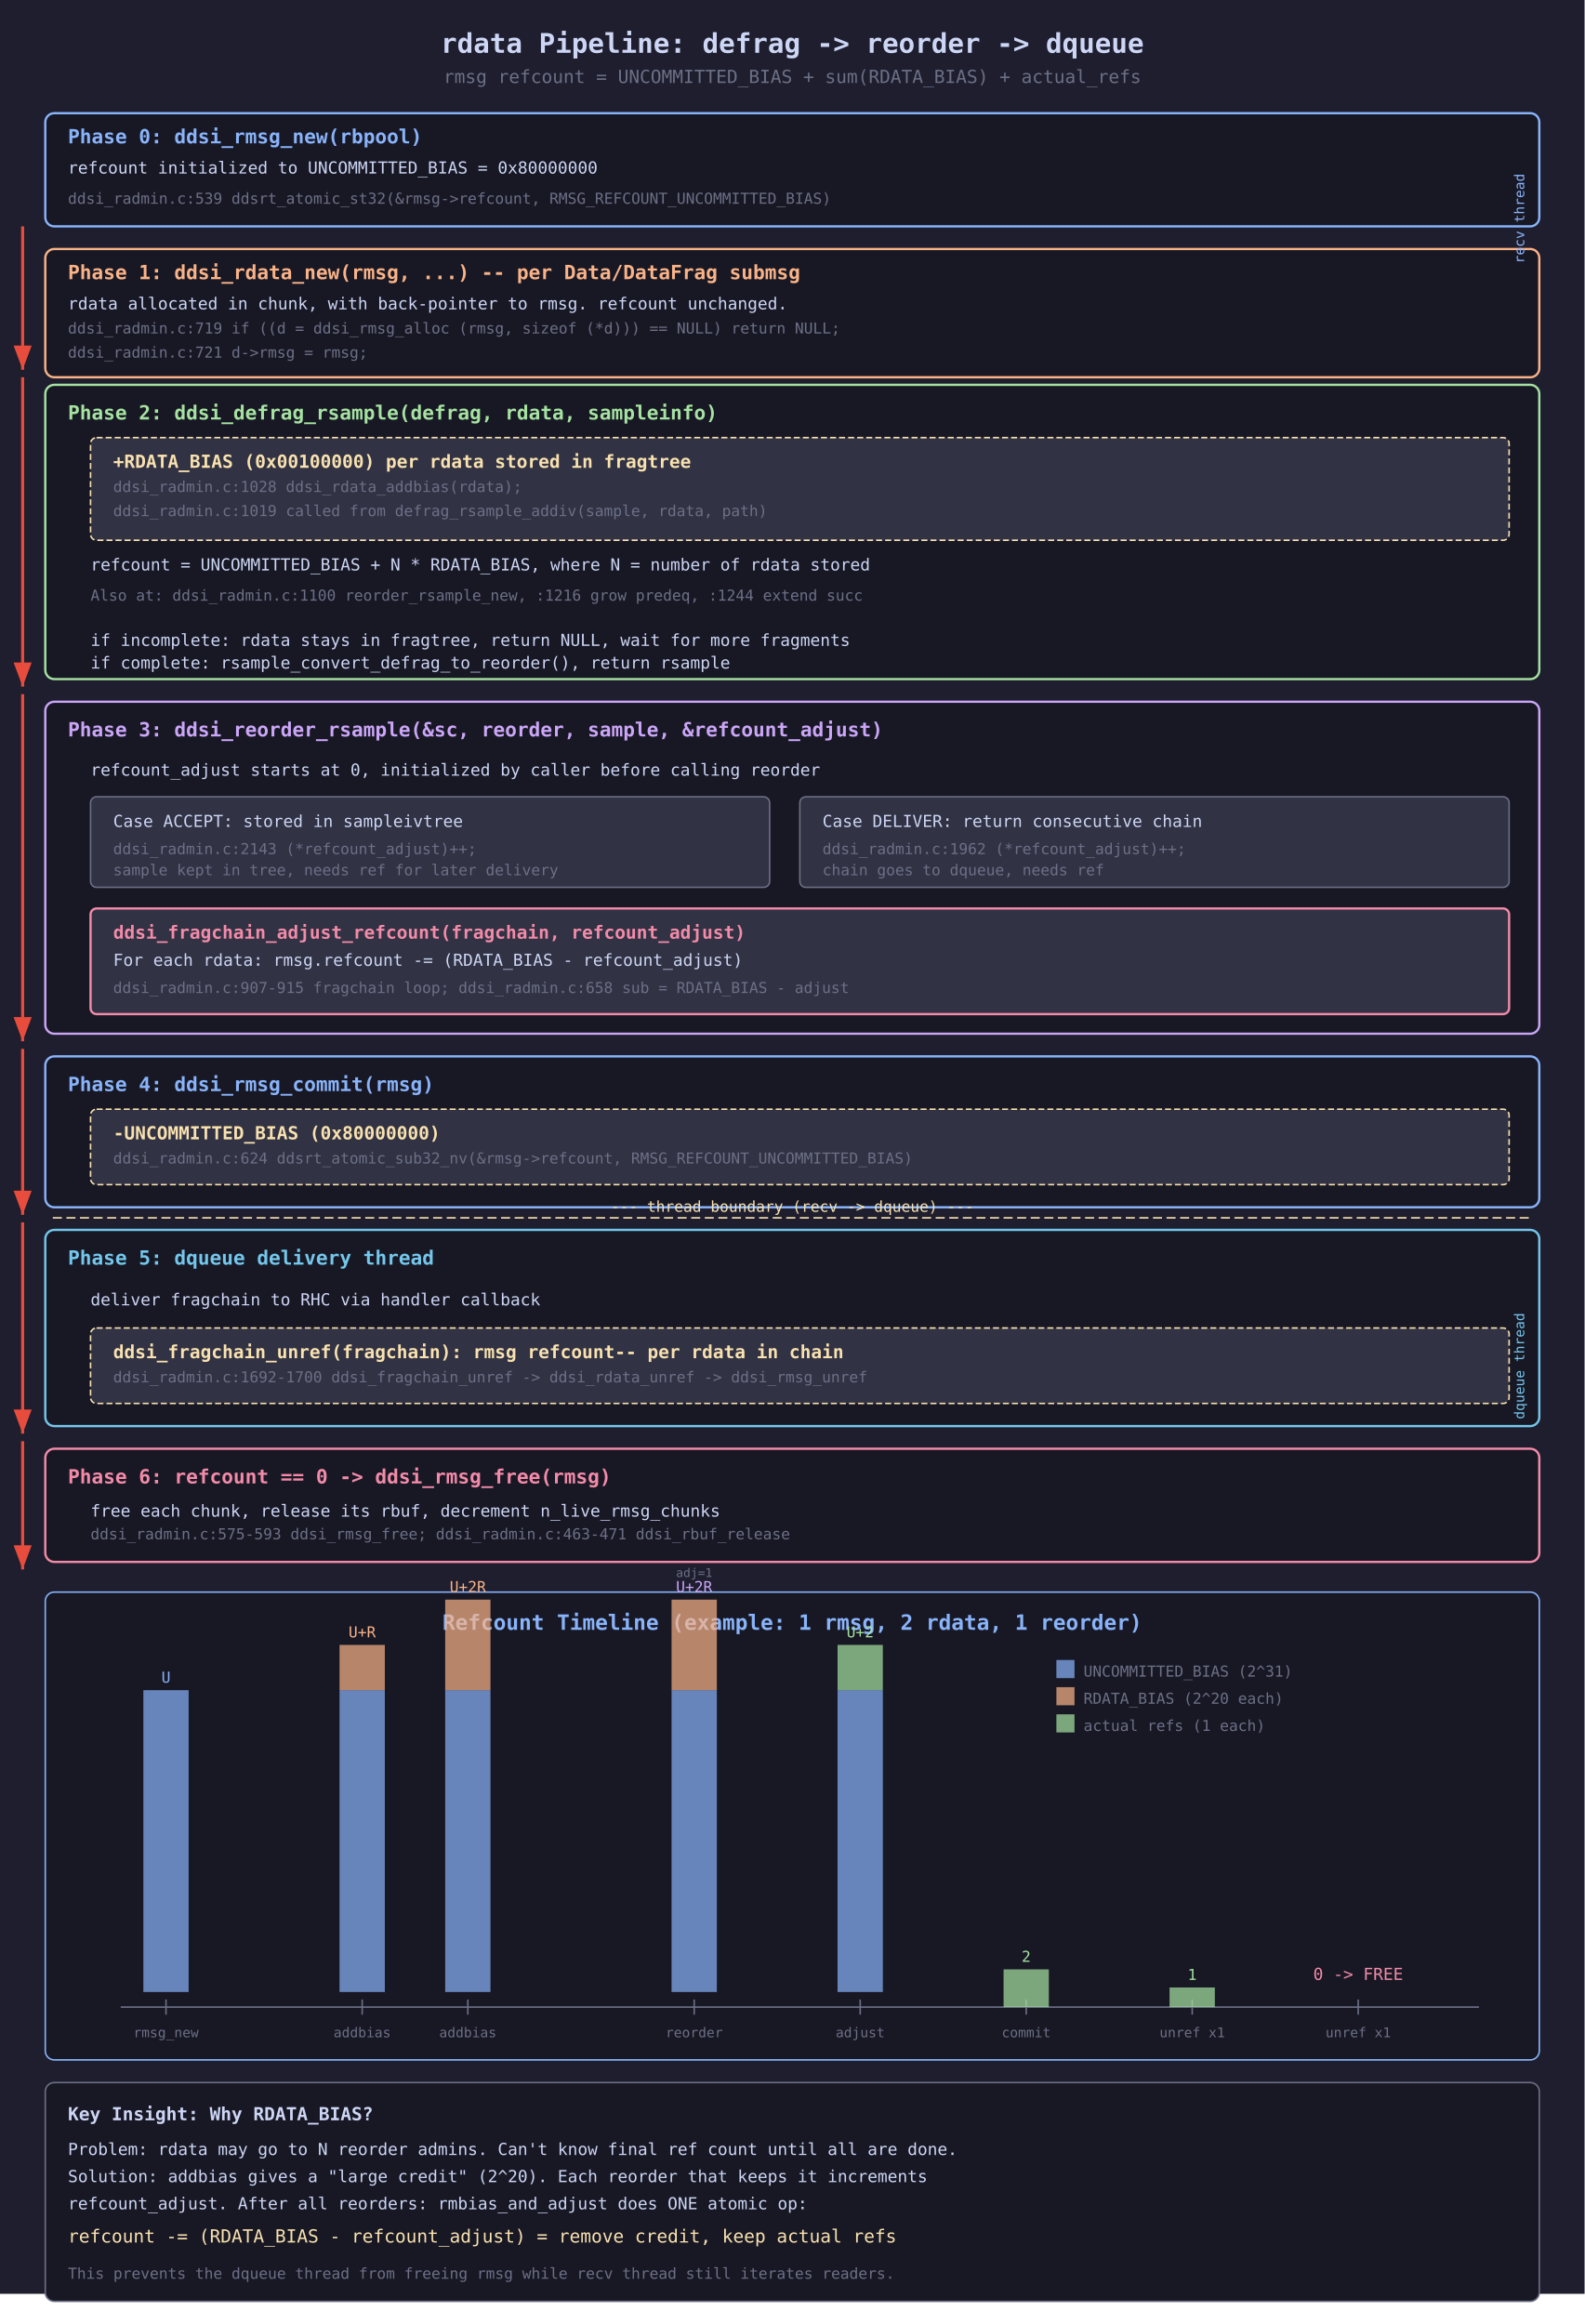
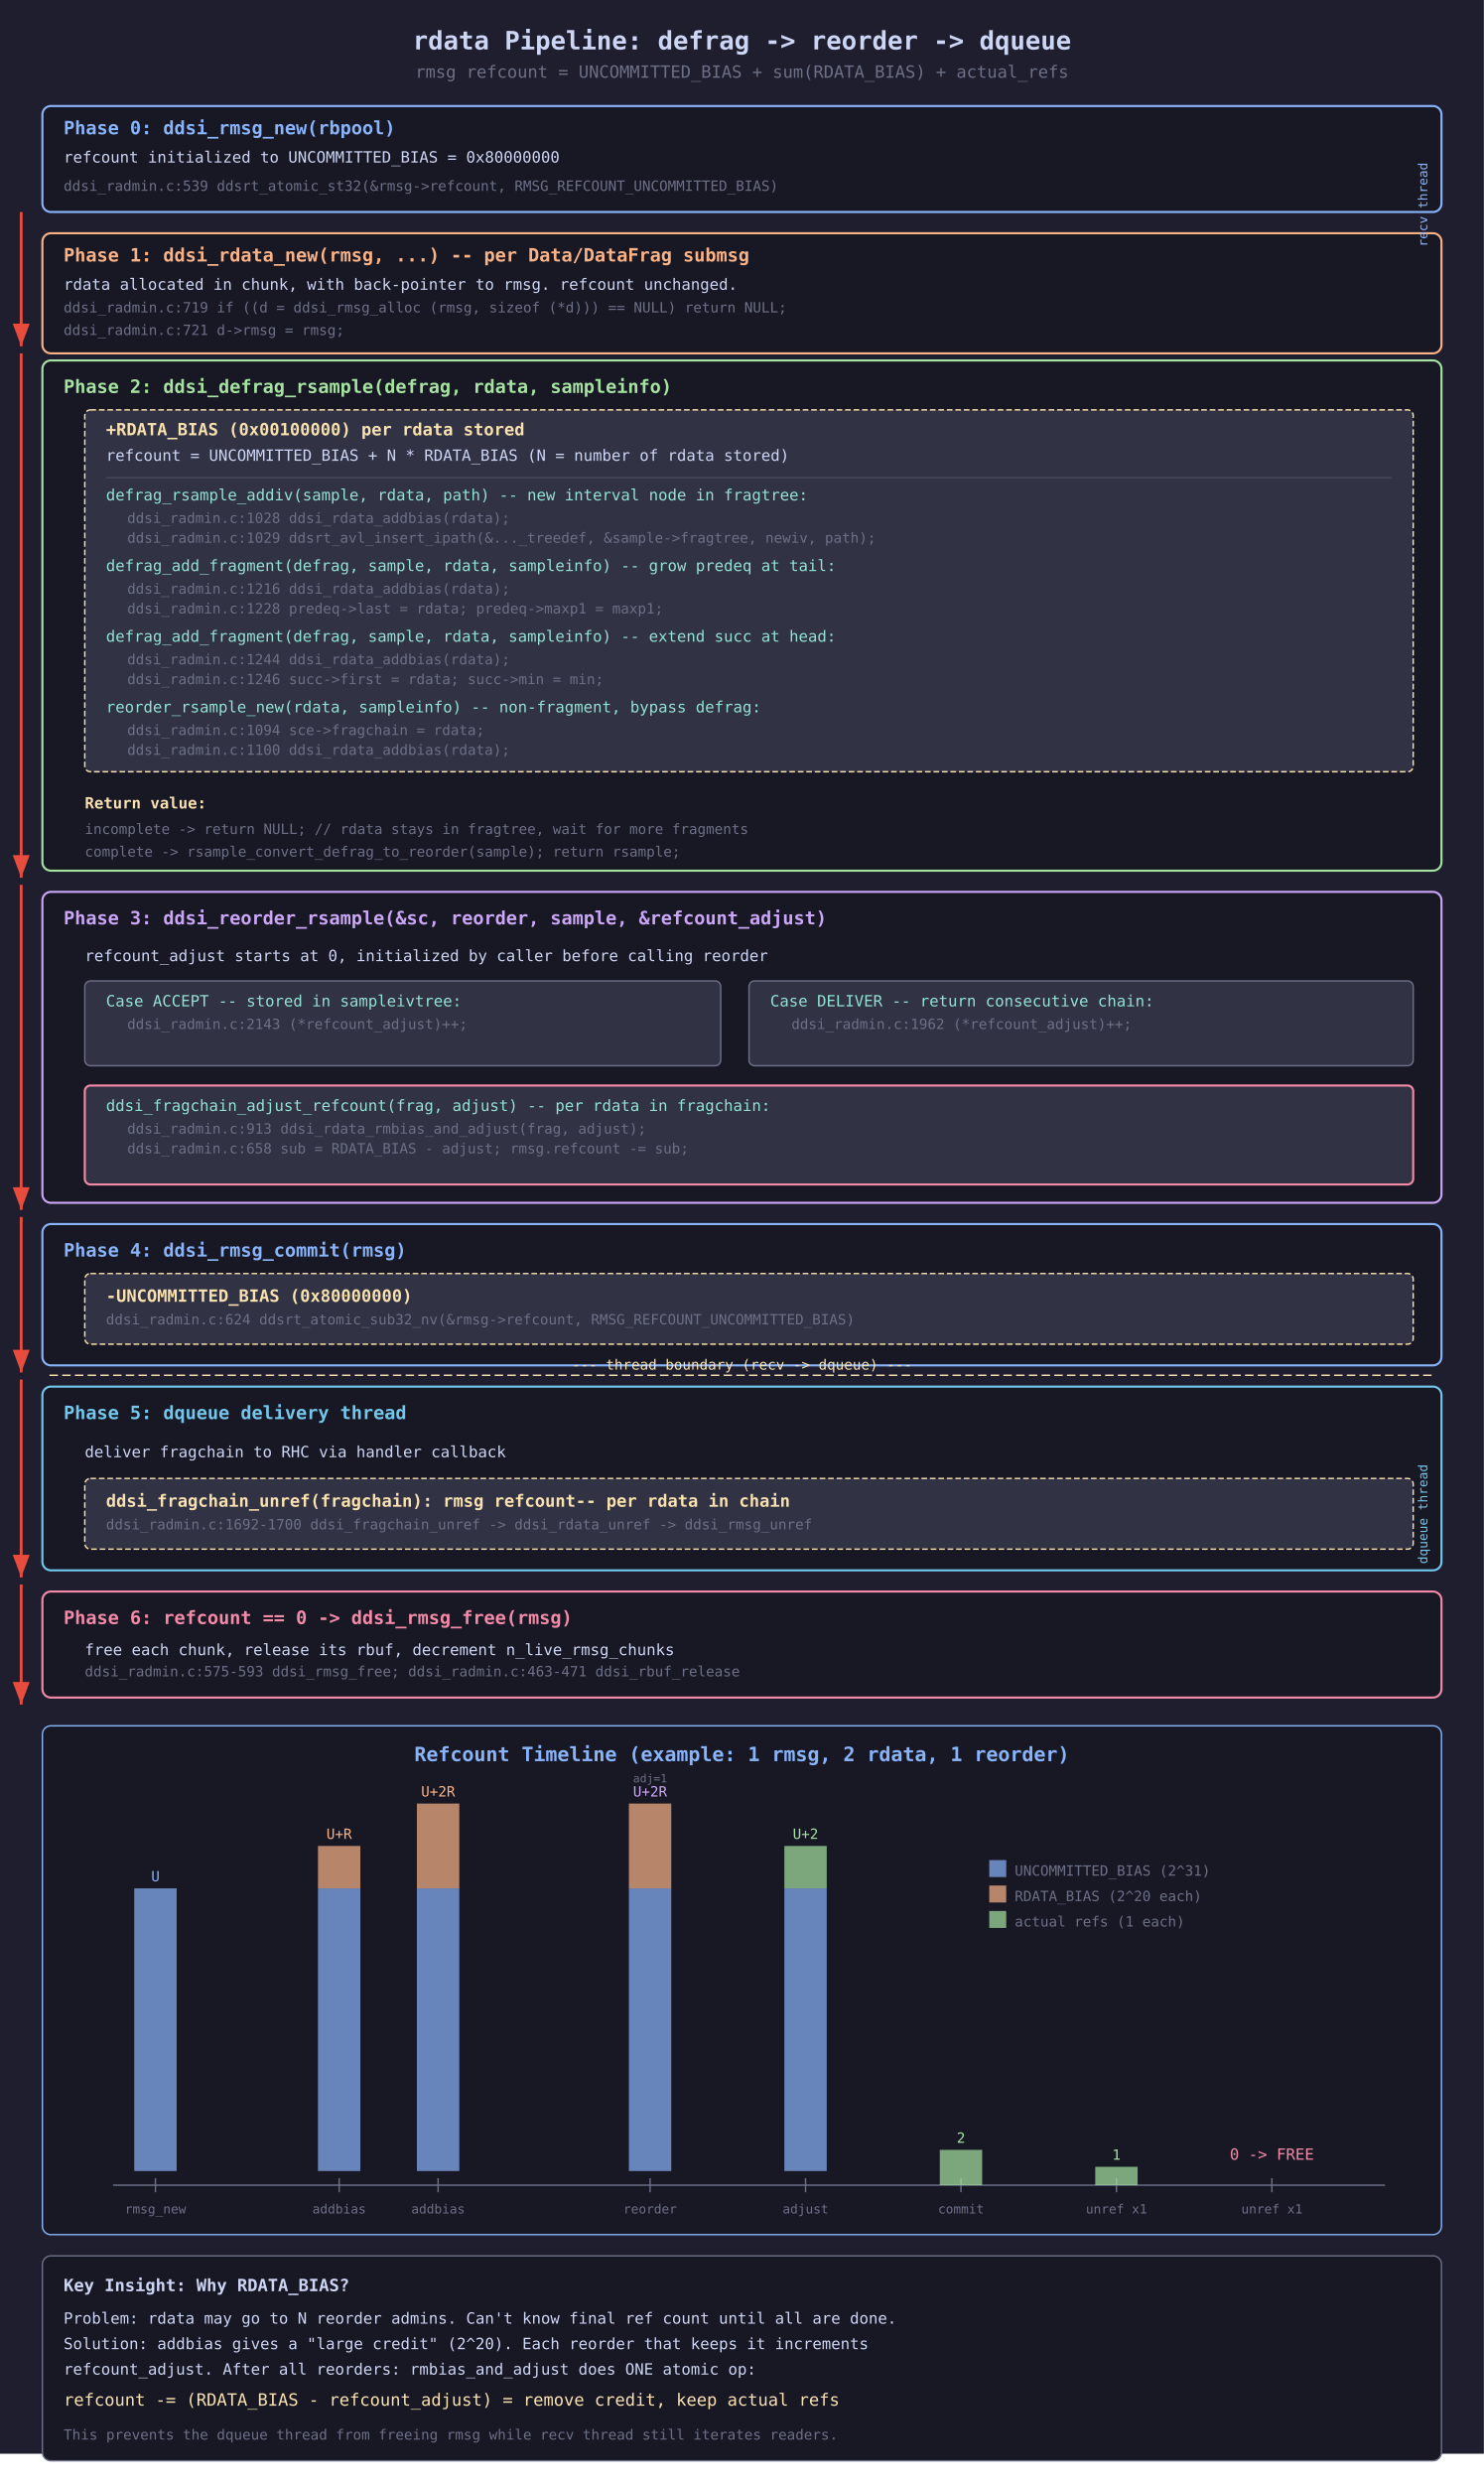
- <svg xmlns="http://www.w3.org/2000/svg" viewBox="0 0 1050 1540" width="1050" height="1540">
+ <svg xmlns="http://www.w3.org/2000/svg" viewBox="0 0 1050 1756" width="1050" height="1756">
  <defs>
    <marker id="arrow" markerWidth="8" markerHeight="6" refX="8" refY="3" orient="auto">
      <path d="M0,0 L8,3 L0,6" fill="#e74c3c" />
    </marker>
    <marker id="arrow-blue" markerWidth="8" markerHeight="6" refX="8" refY="3" orient="auto">
      <path d="M0,0 L8,3 L0,6" fill="#3498db" />
    </marker>
    <marker id="arrow-green" markerWidth="8" markerHeight="6" refX="8" refY="3" orient="auto">
      <path d="M0,0 L8,3 L0,6" fill="#a6e3a1" />
    </marker>
    <marker id="arrow-gray" markerWidth="8" markerHeight="6" refX="8" refY="3" orient="auto">
      <path d="M0,0 L8,3 L0,6" fill="#6c7086" />
    </marker>
  </defs>
-   <rect width="1050" height="1520" fill="#1e1e2e" />
+   <rect width="1050" height="1736" fill="#1e1e2e" />
  <text x="525" y="35" fill="#cdd6f4" font-family="Consolas, monospace" font-size="18" text-anchor="middle" font-weight="bold">rdata Pipeline: defrag -&gt; reorder -&gt; dqueue</text>
  <text x="525" y="55" fill="#6c7086" font-family="Consolas, monospace" font-size="12" text-anchor="middle">rmsg refcount = UNCOMMITTED_BIAS + sum(RDATA_BIAS) + actual_refs</text>
  <rect x="30" y="75" width="990" height="75" rx="6" fill="#181825" stroke="#89b4fa" stroke-width="1.5" />
  <text x="45" y="95" fill="#89b4fa" font-family="Consolas, monospace" font-size="13" font-weight="bold">Phase 0: ddsi_rmsg_new(rbpool)</text>
  <text x="45" y="115" fill="#cdd6f4" font-family="Consolas, monospace" font-size="11">refcount initialized to UNCOMMITTED_BIAS = 0x80000000</text>
  <text x="45" y="135" fill="#6c7086" font-family="Consolas, monospace" font-size="10">ddsi_radmin.c:539  ddsrt_atomic_st32(&amp;rmsg-&gt;refcount, RMSG_REFCOUNT_UNCOMMITTED_BIAS)</text>
  <rect x="30" y="165" width="990" height="85" rx="6" fill="#181825" stroke="#fab387" stroke-width="1.5" />
  <text x="45" y="185" fill="#fab387" font-family="Consolas, monospace" font-size="13" font-weight="bold">Phase 1: ddsi_rdata_new(rmsg, ...) -- per Data/DataFrag submsg</text>
  <text x="45" y="205" fill="#cdd6f4" font-family="Consolas, monospace" font-size="11">rdata allocated in chunk, with back-pointer to rmsg. refcount unchanged.</text>
  <text x="45" y="221" fill="#6c7086" font-family="Consolas, monospace" font-size="10">ddsi_radmin.c:719  if ((d = ddsi_rmsg_alloc (rmsg, sizeof (*d))) == NULL) return NULL;</text>
  <text x="45" y="237" fill="#6c7086" font-family="Consolas, monospace" font-size="10">ddsi_radmin.c:721  d-&gt;rmsg = rmsg;</text>
-   <rect x="30" y="255" width="990" height="195" rx="6" fill="#181825" stroke="#a6e3a1" stroke-width="1.5" />
+   <rect x="30" y="255" width="990" height="361" rx="6" fill="#181825" stroke="#a6e3a1" stroke-width="1.5" />
  <text x="45" y="278" fill="#a6e3a1" font-family="Consolas, monospace" font-size="13" font-weight="bold">Phase 2: ddsi_defrag_rsample(defrag, rdata, sampleinfo)</text>
-   <rect x="60" y="290" width="940" height="68" rx="4" fill="#313244" stroke="#f9e2af" stroke-width="1" stroke-dasharray="4,2" />
-   <text x="75" y="310" fill="#f9e2af" font-family="Consolas, monospace" font-size="12" font-weight="bold">+RDATA_BIAS (0x00100000) per rdata stored in fragtree</text>
-   <text x="75" y="326" fill="#6c7086" font-family="Consolas, monospace" font-size="10">ddsi_radmin.c:1028  ddsi_rdata_addbias(rdata);</text>
-   <text x="75" y="342" fill="#6c7086" font-family="Consolas, monospace" font-size="10">ddsi_radmin.c:1019  called from defrag_rsample_addiv(sample, rdata, path)</text>
-   <text x="60" y="378" fill="#cdd6f4" font-family="Consolas, monospace" font-size="11">refcount = UNCOMMITTED_BIAS + N * RDATA_BIAS, where N = number of rdata stored</text>
-   <text x="60" y="398" fill="#6c7086" font-family="Consolas, monospace" font-size="10">Also at: ddsi_radmin.c:1100 reorder_rsample_new, :1216 grow predeq, :1244 extend succ</text>
-   <text x="60" y="428" fill="#cdd6f4" font-family="Consolas, monospace" font-size="11">if incomplete: rdata stays in fragtree, return NULL, wait for more fragments</text>
-   <text x="60" y="443" fill="#cdd6f4" font-family="Consolas, monospace" font-size="11">if complete:   rsample_convert_defrag_to_reorder(), return rsample</text>
-   <rect x="30" y="465" width="990" height="220" rx="6" fill="#181825" stroke="#cba6f7" stroke-width="1.5" />
-   <text x="45" y="488" fill="#cba6f7" font-family="Consolas, monospace" font-size="13" font-weight="bold">Phase 3: ddsi_reorder_rsample(&amp;sc, reorder, sample, &amp;refcount_adjust)</text>
-   <text x="60" y="514" fill="#cdd6f4" font-family="Consolas, monospace" font-size="11">refcount_adjust starts at 0, initialized by caller before calling reorder</text>
-   <rect x="60" y="528" width="450" height="60" rx="4" fill="#313244" stroke="#6c7086" stroke-width="1" />
-   <text x="75" y="548" fill="#cdd6f4" font-family="Consolas, monospace" font-size="11">Case ACCEPT: stored in sampleivtree</text>
-   <text x="75" y="566" fill="#6c7086" font-family="Consolas, monospace" font-size="10">ddsi_radmin.c:2143  (*refcount_adjust)++;</text>
-   <text x="75" y="580" fill="#6c7086" font-family="Consolas, monospace" font-size="10">sample kept in tree, needs ref for later delivery</text>
-   <rect x="530" y="528" width="470" height="60" rx="4" fill="#313244" stroke="#6c7086" stroke-width="1" />
-   <text x="545" y="548" fill="#cdd6f4" font-family="Consolas, monospace" font-size="11">Case DELIVER: return consecutive chain</text>
-   <text x="545" y="566" fill="#6c7086" font-family="Consolas, monospace" font-size="10">ddsi_radmin.c:1962  (*refcount_adjust)++;</text>
-   <text x="545" y="580" fill="#6c7086" font-family="Consolas, monospace" font-size="10">chain goes to dqueue, needs ref</text>
-   <rect x="60" y="602" width="940" height="70" rx="4" fill="#313244" stroke="#f38ba8" stroke-width="1.5" />
-   <text x="75" y="622" fill="#f38ba8" font-family="Consolas, monospace" font-size="12" font-weight="bold">ddsi_fragchain_adjust_refcount(fragchain, refcount_adjust)</text>
-   <text x="75" y="640" fill="#cdd6f4" font-family="Consolas, monospace" font-size="11">For each rdata: rmsg.refcount -= (RDATA_BIAS - refcount_adjust)</text>
-   <text x="75" y="658" fill="#6c7086" font-family="Consolas, monospace" font-size="10">ddsi_radmin.c:907-915 fragchain loop;  ddsi_radmin.c:658 sub = RDATA_BIAS - adjust</text>
-   <rect x="30" y="700" width="990" height="100" rx="6" fill="#181825" stroke="#89b4fa" stroke-width="1.5" />
-   <text x="45" y="723" fill="#89b4fa" font-family="Consolas, monospace" font-size="13" font-weight="bold">Phase 4: ddsi_rmsg_commit(rmsg)</text>
-   <rect x="60" y="735" width="940" height="50" rx="4" fill="#313244" stroke="#f9e2af" stroke-width="1" stroke-dasharray="4,2" />
-   <text x="75" y="755" fill="#f9e2af" font-family="Consolas, monospace" font-size="12" font-weight="bold">-UNCOMMITTED_BIAS (0x80000000)</text>
-   <text x="75" y="771" fill="#6c7086" font-family="Consolas, monospace" font-size="10">ddsi_radmin.c:624  ddsrt_atomic_sub32_nv(&amp;rmsg-&gt;refcount, RMSG_REFCOUNT_UNCOMMITTED_BIAS)</text>
-   <rect x="30" y="815" width="990" height="130" rx="6" fill="#181825" stroke="#74c7ec" stroke-width="1.5" />
-   <text x="45" y="838" fill="#74c7ec" font-family="Consolas, monospace" font-size="13" font-weight="bold">Phase 5: dqueue delivery thread</text>
-   <text x="60" y="865" fill="#cdd6f4" font-family="Consolas, monospace" font-size="11">deliver fragchain to RHC via handler callback</text>
-   <rect x="60" y="880" width="940" height="50" rx="4" fill="#313244" stroke="#f9e2af" stroke-width="1" stroke-dasharray="4,2" />
-   <text x="75" y="900" fill="#f9e2af" font-family="Consolas, monospace" font-size="12" font-weight="bold">ddsi_fragchain_unref(fragchain): rmsg refcount-- per rdata in chain</text>
-   <text x="75" y="916" fill="#6c7086" font-family="Consolas, monospace" font-size="10">ddsi_radmin.c:1692-1700  ddsi_fragchain_unref -&gt; ddsi_rdata_unref -&gt; ddsi_rmsg_unref</text>
-   <rect x="30" y="960" width="990" height="75" rx="6" fill="#181825" stroke="#f38ba8" stroke-width="1.5" />
-   <text x="45" y="983" fill="#f38ba8" font-family="Consolas, monospace" font-size="13" font-weight="bold">Phase 6: refcount == 0 -&gt; ddsi_rmsg_free(rmsg)</text>
-   <text x="60" y="1005" fill="#cdd6f4" font-family="Consolas, monospace" font-size="11">free each chunk, release its rbuf, decrement n_live_rmsg_chunks</text>
-   <text x="60" y="1020" fill="#6c7086" font-family="Consolas, monospace" font-size="10">ddsi_radmin.c:575-593 ddsi_rmsg_free;  ddsi_radmin.c:463-471 ddsi_rbuf_release</text>
-   <rect x="30" y="1055" width="990" height="310" rx="6" fill="#181825" stroke="#89b4fa" stroke-width="1" />
-   <text x="525" y="1080" fill="#89b4fa" font-family="Consolas, monospace" font-size="14" text-anchor="middle" font-weight="bold">Refcount Timeline (example: 1 rmsg, 2 rdata, 1 reorder)</text>
-   <line x1="80" y1="1330" x2="980" y2="1330" stroke="#6c7086" stroke-width="1" />
-   <text x="110" y="1350" fill="#6c7086" font-family="Consolas, monospace" font-size="9" text-anchor="middle">rmsg_new</text>
-   <text x="240" y="1350" fill="#6c7086" font-family="Consolas, monospace" font-size="9" text-anchor="middle">addbias</text>
-   <text x="310" y="1350" fill="#6c7086" font-family="Consolas, monospace" font-size="9" text-anchor="middle">addbias</text>
-   <text x="460" y="1350" fill="#6c7086" font-family="Consolas, monospace" font-size="9" text-anchor="middle">reorder</text>
-   <text x="570" y="1350" fill="#6c7086" font-family="Consolas, monospace" font-size="9" text-anchor="middle">adjust</text>
-   <text x="680" y="1350" fill="#6c7086" font-family="Consolas, monospace" font-size="9" text-anchor="middle">commit</text>
-   <text x="790" y="1350" fill="#6c7086" font-family="Consolas, monospace" font-size="9" text-anchor="middle">unref x1</text>
-   <text x="900" y="1350" fill="#6c7086" font-family="Consolas, monospace" font-size="9" text-anchor="middle">unref x1</text>
-   <line x1="110" y1="1325" x2="110" y2="1335" stroke="#6c7086" stroke-width="1" />
-   <line x1="240" y1="1325" x2="240" y2="1335" stroke="#6c7086" stroke-width="1" />
-   <line x1="310" y1="1325" x2="310" y2="1335" stroke="#6c7086" stroke-width="1" />
-   <line x1="460" y1="1325" x2="460" y2="1335" stroke="#6c7086" stroke-width="1" />
-   <line x1="570" y1="1325" x2="570" y2="1335" stroke="#6c7086" stroke-width="1" />
-   <line x1="680" y1="1325" x2="680" y2="1335" stroke="#6c7086" stroke-width="1" />
-   <line x1="790" y1="1325" x2="790" y2="1335" stroke="#6c7086" stroke-width="1" />
-   <line x1="900" y1="1325" x2="900" y2="1335" stroke="#6c7086" stroke-width="1" />
-   <rect x="95" y="1120" width="30" height="200" fill="#89b4fa" opacity="0.7" />
-   <text x="110" y="1115" fill="#89b4fa" font-family="Consolas, monospace" font-size="10" text-anchor="middle">U</text>
-   <rect x="225" y="1120" width="30" height="200" fill="#89b4fa" opacity="0.7" />
-   <rect x="225" y="1090" width="30" height="30" fill="#fab387" opacity="0.7" />
-   <text x="240" y="1085" fill="#fab387" font-family="Consolas, monospace" font-size="10" text-anchor="middle">U+R</text>
-   <rect x="295" y="1120" width="30" height="200" fill="#89b4fa" opacity="0.7" />
-   <rect x="295" y="1060" width="30" height="60" fill="#fab387" opacity="0.7" />
-   <text x="310" y="1055" fill="#fab387" font-family="Consolas, monospace" font-size="10" text-anchor="middle">U+2R</text>
-   <rect x="445" y="1120" width="30" height="200" fill="#89b4fa" opacity="0.7" />
-   <rect x="445" y="1060" width="30" height="60" fill="#fab387" opacity="0.7" />
-   <text x="460" y="1055" fill="#cba6f7" font-family="Consolas, monospace" font-size="10" text-anchor="middle">U+2R</text>
-   <text x="460" y="1045" fill="#6c7086" font-family="Consolas, monospace" font-size="8" text-anchor="middle">adj=1</text>
-   <rect x="555" y="1120" width="30" height="200" fill="#89b4fa" opacity="0.7" />
-   <rect x="555" y="1090" width="30" height="30" fill="#a6e3a1" opacity="0.7" />
-   <text x="570" y="1085" fill="#a6e3a1" font-family="Consolas, monospace" font-size="10" text-anchor="middle">U+2</text>
-   <rect x="665" y="1305" width="30" height="25" fill="#a6e3a1" opacity="0.7" />
-   <text x="680" y="1300" fill="#a6e3a1" font-family="Consolas, monospace" font-size="10" text-anchor="middle">2</text>
-   <rect x="775" y="1317" width="30" height="13" fill="#a6e3a1" opacity="0.7" />
-   <text x="790" y="1312" fill="#a6e3a1" font-family="Consolas, monospace" font-size="10" text-anchor="middle">1</text>
-   <text x="900" y="1312" fill="#f38ba8" font-family="Consolas, monospace" font-size="11" text-anchor="middle">0 -&gt; FREE</text>
-   <rect x="700" y="1100" width="12" height="12" fill="#89b4fa" opacity="0.7" />
-   <text x="718" y="1111" fill="#6c7086" font-family="Consolas, monospace" font-size="10">UNCOMMITTED_BIAS (2^31)</text>
-   <rect x="700" y="1118" width="12" height="12" fill="#fab387" opacity="0.7" />
-   <text x="718" y="1129" fill="#6c7086" font-family="Consolas, monospace" font-size="10">RDATA_BIAS (2^20 each)</text>
-   <rect x="700" y="1136" width="12" height="12" fill="#a6e3a1" opacity="0.7" />
-   <text x="718" y="1147" fill="#6c7086" font-family="Consolas, monospace" font-size="10">actual refs (1 each)</text>
+   <rect x="60" y="290" width="940" height="256" rx="4" fill="#313244" stroke="#f9e2af" stroke-width="1" stroke-dasharray="4,2" />
+   <text x="75" y="308" fill="#f9e2af" font-family="Consolas, monospace" font-size="12" font-weight="bold">+RDATA_BIAS (0x00100000) per rdata stored</text>
+   <text x="75" y="326" fill="#cdd6f4" font-family="Consolas, monospace" font-size="11">refcount = UNCOMMITTED_BIAS + N * RDATA_BIAS (N = number of rdata stored)</text>
+   <line x1="75" y1="338" x2="985" y2="338" stroke="#45475a" stroke-width="1" />
+   <text x="75" y="354" fill="#94e2d5" font-family="Consolas, monospace" font-size="11">defrag_rsample_addiv(sample, rdata, path) -- new interval node in fragtree:</text>
+   <text x="90" y="370" fill="#6c7086" font-family="Consolas, monospace" font-size="10">ddsi_radmin.c:1028  ddsi_rdata_addbias(rdata);</text>
+   <text x="90" y="384" fill="#6c7086" font-family="Consolas, monospace" font-size="10">ddsi_radmin.c:1029  ddsrt_avl_insert_ipath(&amp;..._treedef, &amp;sample-&gt;fragtree, newiv, path);</text>
+   <text x="75" y="404" fill="#94e2d5" font-family="Consolas, monospace" font-size="11">defrag_add_fragment(defrag, sample, rdata, sampleinfo) -- grow predeq at tail:</text>
+   <text x="90" y="420" fill="#6c7086" font-family="Consolas, monospace" font-size="10">ddsi_radmin.c:1216  ddsi_rdata_addbias(rdata);</text>
+   <text x="90" y="434" fill="#6c7086" font-family="Consolas, monospace" font-size="10">ddsi_radmin.c:1228  predeq-&gt;last = rdata; predeq-&gt;maxp1 = maxp1;</text>
+   <text x="75" y="454" fill="#94e2d5" font-family="Consolas, monospace" font-size="11">defrag_add_fragment(defrag, sample, rdata, sampleinfo) -- extend succ at head:</text>
+   <text x="90" y="470" fill="#6c7086" font-family="Consolas, monospace" font-size="10">ddsi_radmin.c:1244  ddsi_rdata_addbias(rdata);</text>
+   <text x="90" y="484" fill="#6c7086" font-family="Consolas, monospace" font-size="10">ddsi_radmin.c:1246  succ-&gt;first = rdata; succ-&gt;min = min;</text>
+   <text x="75" y="504" fill="#94e2d5" font-family="Consolas, monospace" font-size="11">reorder_rsample_new(rdata, sampleinfo) -- non-fragment, bypass defrag:</text>
+   <text x="90" y="520" fill="#6c7086" font-family="Consolas, monospace" font-size="10">ddsi_radmin.c:1094  sce-&gt;fragchain = rdata;</text>
+   <text x="90" y="534" fill="#6c7086" font-family="Consolas, monospace" font-size="10">ddsi_radmin.c:1100  ddsi_rdata_addbias(rdata);</text>
+   <text x="60" y="572" fill="#f9e2af" font-family="Consolas, monospace" font-size="11" font-weight="bold">Return value:</text>
+   <text x="60" y="590" fill="#6c7086" font-family="Consolas, monospace" font-size="10">incomplete -&gt; return NULL;   // rdata stays in fragtree, wait for more fragments</text>
+   <text x="60" y="606" fill="#6c7086" font-family="Consolas, monospace" font-size="10">complete   -&gt; rsample_convert_defrag_to_reorder(sample);  return rsample;</text>
+   <rect x="30" y="631" width="990" height="220" rx="6" fill="#181825" stroke="#cba6f7" stroke-width="1.5" />
+   <text x="45" y="654" fill="#cba6f7" font-family="Consolas, monospace" font-size="13" font-weight="bold">Phase 3: ddsi_reorder_rsample(&amp;sc, reorder, sample, &amp;refcount_adjust)</text>
+   <text x="60" y="680" fill="#cdd6f4" font-family="Consolas, monospace" font-size="11">refcount_adjust starts at 0, initialized by caller before calling reorder</text>
+   <rect x="60" y="694" width="450" height="60" rx="4" fill="#313244" stroke="#6c7086" stroke-width="1" />
+   <text x="75" y="712" fill="#94e2d5" font-family="Consolas, monospace" font-size="11">Case ACCEPT -- stored in sampleivtree:</text>
+   <text x="90" y="728" fill="#6c7086" font-family="Consolas, monospace" font-size="10">ddsi_radmin.c:2143  (*refcount_adjust)++;</text>
+   <rect x="530" y="694" width="470" height="60" rx="4" fill="#313244" stroke="#6c7086" stroke-width="1" />
+   <text x="545" y="712" fill="#94e2d5" font-family="Consolas, monospace" font-size="11">Case DELIVER -- return consecutive chain:</text>
+   <text x="560" y="728" fill="#6c7086" font-family="Consolas, monospace" font-size="10">ddsi_radmin.c:1962  (*refcount_adjust)++;</text>
+   <rect x="60" y="768" width="940" height="70" rx="4" fill="#313244" stroke="#f38ba8" stroke-width="1.5" />
+   <text x="75" y="786" fill="#94e2d5" font-family="Consolas, monospace" font-size="11">ddsi_fragchain_adjust_refcount(frag, adjust) -- per rdata in fragchain:</text>
+   <text x="90" y="802" fill="#6c7086" font-family="Consolas, monospace" font-size="10">ddsi_radmin.c:913  ddsi_rdata_rmbias_and_adjust(frag, adjust);</text>
+   <text x="90" y="816" fill="#6c7086" font-family="Consolas, monospace" font-size="10">ddsi_radmin.c:658  sub = RDATA_BIAS - adjust;  rmsg.refcount -= sub;</text>
+   <rect x="30" y="866" width="990" height="100" rx="6" fill="#181825" stroke="#89b4fa" stroke-width="1.5" />
+   <text x="45" y="889" fill="#89b4fa" font-family="Consolas, monospace" font-size="13" font-weight="bold">Phase 4: ddsi_rmsg_commit(rmsg)</text>
+   <rect x="60" y="901" width="940" height="50" rx="4" fill="#313244" stroke="#f9e2af" stroke-width="1" stroke-dasharray="4,2" />
+   <text x="75" y="921" fill="#f9e2af" font-family="Consolas, monospace" font-size="12" font-weight="bold">-UNCOMMITTED_BIAS (0x80000000)</text>
+   <text x="75" y="937" fill="#6c7086" font-family="Consolas, monospace" font-size="10">ddsi_radmin.c:624  ddsrt_atomic_sub32_nv(&amp;rmsg-&gt;refcount, RMSG_REFCOUNT_UNCOMMITTED_BIAS)</text>
+   <rect x="30" y="981" width="990" height="130" rx="6" fill="#181825" stroke="#74c7ec" stroke-width="1.5" />
+   <text x="45" y="1004" fill="#74c7ec" font-family="Consolas, monospace" font-size="13" font-weight="bold">Phase 5: dqueue delivery thread</text>
+   <text x="60" y="1031" fill="#cdd6f4" font-family="Consolas, monospace" font-size="11">deliver fragchain to RHC via handler callback</text>
+   <rect x="60" y="1046" width="940" height="50" rx="4" fill="#313244" stroke="#f9e2af" stroke-width="1" stroke-dasharray="4,2" />
+   <text x="75" y="1066" fill="#f9e2af" font-family="Consolas, monospace" font-size="12" font-weight="bold">ddsi_fragchain_unref(fragchain): rmsg refcount-- per rdata in chain</text>
+   <text x="75" y="1082" fill="#6c7086" font-family="Consolas, monospace" font-size="10">ddsi_radmin.c:1692-1700  ddsi_fragchain_unref -&gt; ddsi_rdata_unref -&gt; ddsi_rmsg_unref</text>
+   <rect x="30" y="1126" width="990" height="75" rx="6" fill="#181825" stroke="#f38ba8" stroke-width="1.5" />
+   <text x="45" y="1149" fill="#f38ba8" font-family="Consolas, monospace" font-size="13" font-weight="bold">Phase 6: refcount == 0 -&gt; ddsi_rmsg_free(rmsg)</text>
+   <text x="60" y="1171" fill="#cdd6f4" font-family="Consolas, monospace" font-size="11">free each chunk, release its rbuf, decrement n_live_rmsg_chunks</text>
+   <text x="60" y="1186" fill="#6c7086" font-family="Consolas, monospace" font-size="10">ddsi_radmin.c:575-593 ddsi_rmsg_free;  ddsi_radmin.c:463-471 ddsi_rbuf_release</text>
+   <rect x="30" y="1221" width="990" height="360" rx="6" fill="#181825" stroke="#89b4fa" stroke-width="1" />
+   <text x="525" y="1246" fill="#89b4fa" font-family="Consolas, monospace" font-size="14" text-anchor="middle" font-weight="bold">Refcount Timeline (example: 1 rmsg, 2 rdata, 1 reorder)</text>
+   <line x1="80" y1="1546" x2="980" y2="1546" stroke="#6c7086" stroke-width="1" />
+   <text x="110" y="1566" fill="#6c7086" font-family="Consolas, monospace" font-size="9" text-anchor="middle">rmsg_new</text>
+   <text x="240" y="1566" fill="#6c7086" font-family="Consolas, monospace" font-size="9" text-anchor="middle">addbias</text>
+   <text x="310" y="1566" fill="#6c7086" font-family="Consolas, monospace" font-size="9" text-anchor="middle">addbias</text>
+   <text x="460" y="1566" fill="#6c7086" font-family="Consolas, monospace" font-size="9" text-anchor="middle">reorder</text>
+   <text x="570" y="1566" fill="#6c7086" font-family="Consolas, monospace" font-size="9" text-anchor="middle">adjust</text>
+   <text x="680" y="1566" fill="#6c7086" font-family="Consolas, monospace" font-size="9" text-anchor="middle">commit</text>
+   <text x="790" y="1566" fill="#6c7086" font-family="Consolas, monospace" font-size="9" text-anchor="middle">unref x1</text>
+   <text x="900" y="1566" fill="#6c7086" font-family="Consolas, monospace" font-size="9" text-anchor="middle">unref x1</text>
+   <line x1="110" y1="1541" x2="110" y2="1551" stroke="#6c7086" stroke-width="1" />
+   <line x1="240" y1="1541" x2="240" y2="1551" stroke="#6c7086" stroke-width="1" />
+   <line x1="310" y1="1541" x2="310" y2="1551" stroke="#6c7086" stroke-width="1" />
+   <line x1="460" y1="1541" x2="460" y2="1551" stroke="#6c7086" stroke-width="1" />
+   <line x1="570" y1="1541" x2="570" y2="1551" stroke="#6c7086" stroke-width="1" />
+   <line x1="680" y1="1541" x2="680" y2="1551" stroke="#6c7086" stroke-width="1" />
+   <line x1="790" y1="1541" x2="790" y2="1551" stroke="#6c7086" stroke-width="1" />
+   <line x1="900" y1="1541" x2="900" y2="1551" stroke="#6c7086" stroke-width="1" />
+   <rect x="95" y="1336" width="30" height="200" fill="#89b4fa" opacity="0.7" />
+   <text x="110" y="1331" fill="#89b4fa" font-family="Consolas, monospace" font-size="10" text-anchor="middle">U</text>
+   <rect x="225" y="1336" width="30" height="200" fill="#89b4fa" opacity="0.7" />
+   <rect x="225" y="1306" width="30" height="30" fill="#fab387" opacity="0.7" />
+   <text x="240" y="1301" fill="#fab387" font-family="Consolas, monospace" font-size="10" text-anchor="middle">U+R</text>
+   <rect x="295" y="1336" width="30" height="200" fill="#89b4fa" opacity="0.7" />
+   <rect x="295" y="1276" width="30" height="60" fill="#fab387" opacity="0.7" />
+   <text x="310" y="1271" fill="#fab387" font-family="Consolas, monospace" font-size="10" text-anchor="middle">U+2R</text>
+   <rect x="445" y="1336" width="30" height="200" fill="#89b4fa" opacity="0.7" />
+   <rect x="445" y="1276" width="30" height="60" fill="#fab387" opacity="0.7" />
+   <text x="460" y="1271" fill="#cba6f7" font-family="Consolas, monospace" font-size="10" text-anchor="middle">U+2R</text>
+   <text x="460" y="1261" fill="#6c7086" font-family="Consolas, monospace" font-size="8" text-anchor="middle">adj=1</text>
+   <rect x="555" y="1336" width="30" height="200" fill="#89b4fa" opacity="0.7" />
+   <rect x="555" y="1306" width="30" height="30" fill="#a6e3a1" opacity="0.7" />
+   <text x="570" y="1301" fill="#a6e3a1" font-family="Consolas, monospace" font-size="10" text-anchor="middle">U+2</text>
+   <rect x="665" y="1521" width="30" height="25" fill="#a6e3a1" opacity="0.7" />
+   <text x="680" y="1516" fill="#a6e3a1" font-family="Consolas, monospace" font-size="10" text-anchor="middle">2</text>
+   <rect x="775" y="1533" width="30" height="13" fill="#a6e3a1" opacity="0.7" />
+   <text x="790" y="1528" fill="#a6e3a1" font-family="Consolas, monospace" font-size="10" text-anchor="middle">1</text>
+   <text x="900" y="1528" fill="#f38ba8" font-family="Consolas, monospace" font-size="11" text-anchor="middle">0 -&gt; FREE</text>
+   <rect x="700" y="1316" width="12" height="12" fill="#89b4fa" opacity="0.7" />
+   <text x="718" y="1327" fill="#6c7086" font-family="Consolas, monospace" font-size="10">UNCOMMITTED_BIAS (2^31)</text>
+   <rect x="700" y="1334" width="12" height="12" fill="#fab387" opacity="0.7" />
+   <text x="718" y="1345" fill="#6c7086" font-family="Consolas, monospace" font-size="10">RDATA_BIAS (2^20 each)</text>
+   <rect x="700" y="1352" width="12" height="12" fill="#a6e3a1" opacity="0.7" />
+   <text x="718" y="1363" fill="#6c7086" font-family="Consolas, monospace" font-size="10">actual refs (1 each)</text>
  <line x1="15" y1="150" x2="15" y2="245" stroke="#e74c3c" stroke-width="2" marker-end="url(#arrow)" />
-   <line x1="15" y1="250" x2="15" y2="455" stroke="#e74c3c" stroke-width="2" marker-end="url(#arrow)" />
-   <line x1="15" y1="460" x2="15" y2="690" stroke="#e74c3c" stroke-width="2" marker-end="url(#arrow)" />
-   <line x1="15" y1="695" x2="15" y2="805" stroke="#e74c3c" stroke-width="2" marker-end="url(#arrow)" />
-   <line x1="15" y1="810" x2="15" y2="950" stroke="#e74c3c" stroke-width="2" marker-end="url(#arrow)" />
-   <line x1="15" y1="955" x2="15" y2="1040" stroke="#e74c3c" stroke-width="2" marker-end="url(#arrow)" />
+   <line x1="15" y1="250" x2="15" y2="621" stroke="#e74c3c" stroke-width="2" marker-end="url(#arrow)" />
+   <line x1="15" y1="626" x2="15" y2="856" stroke="#e74c3c" stroke-width="2" marker-end="url(#arrow)" />
+   <line x1="15" y1="861" x2="15" y2="971" stroke="#e74c3c" stroke-width="2" marker-end="url(#arrow)" />
+   <line x1="15" y1="976" x2="15" y2="1116" stroke="#e74c3c" stroke-width="2" marker-end="url(#arrow)" />
+   <line x1="15" y1="1121" x2="15" y2="1206" stroke="#e74c3c" stroke-width="2" marker-end="url(#arrow)" />
  <text x="1010" y="115" fill="#89b4fa" font-family="Consolas, monospace" font-size="9" text-anchor="end" transform="rotate(-90, 1010, 115)">recv thread</text>
-   <text x="1010" y="870" fill="#74c7ec" font-family="Consolas, monospace" font-size="9" text-anchor="end" transform="rotate(-90, 1010, 870)">dqueue thread</text>
-   <line x1="35" y1="807" x2="1015" y2="807" stroke="#f9e2af" stroke-width="1" stroke-dasharray="6,3" />
-   <text x="525" y="803" fill="#f9e2af" font-family="Consolas, monospace" font-size="10" text-anchor="middle">--- thread boundary (recv -&gt; dqueue) ---</text>
-   <rect x="30" y="1380" width="990" height="145" rx="6" fill="#181825" stroke="#6c7086" stroke-width="1" />
-   <text x="45" y="1405" fill="#cdd6f4" font-family="Consolas, monospace" font-size="12" font-weight="bold">Key Insight: Why RDATA_BIAS?</text>
-   <text x="45" y="1428" fill="#cdd6f4" font-family="Consolas, monospace" font-size="11">Problem: rdata may go to N reorder admins. Can't know final ref count until all are done.</text>
-   <text x="45" y="1446" fill="#cdd6f4" font-family="Consolas, monospace" font-size="11">Solution: addbias gives a "large credit" (2^20). Each reorder that keeps it increments</text>
-   <text x="45" y="1464" fill="#cdd6f4" font-family="Consolas, monospace" font-size="11">  refcount_adjust. After all reorders: rmbias_and_adjust does ONE atomic op:</text>
-   <text x="45" y="1486" fill="#f9e2af" font-family="Consolas, monospace" font-size="12">  refcount -= (RDATA_BIAS - refcount_adjust)  =  remove credit, keep actual refs</text>
-   <text x="45" y="1510" fill="#6c7086" font-family="Consolas, monospace" font-size="10">This prevents the dqueue thread from freeing rmsg while recv thread still iterates readers.</text>
+   <text x="1010" y="1036" fill="#74c7ec" font-family="Consolas, monospace" font-size="9" text-anchor="end" transform="rotate(-90, 1010, 1036)">dqueue thread</text>
+   <line x1="35" y1="973" x2="1015" y2="973" stroke="#f9e2af" stroke-width="1" stroke-dasharray="6,3" />
+   <text x="525" y="969" fill="#f9e2af" font-family="Consolas, monospace" font-size="10" text-anchor="middle">--- thread boundary (recv -&gt; dqueue) ---</text>
+   <rect x="30" y="1596" width="990" height="145" rx="6" fill="#181825" stroke="#6c7086" stroke-width="1" />
+   <text x="45" y="1621" fill="#cdd6f4" font-family="Consolas, monospace" font-size="12" font-weight="bold">Key Insight: Why RDATA_BIAS?</text>
+   <text x="45" y="1644" fill="#cdd6f4" font-family="Consolas, monospace" font-size="11">Problem: rdata may go to N reorder admins. Can't know final ref count until all are done.</text>
+   <text x="45" y="1662" fill="#cdd6f4" font-family="Consolas, monospace" font-size="11">Solution: addbias gives a "large credit" (2^20). Each reorder that keeps it increments</text>
+   <text x="45" y="1680" fill="#cdd6f4" font-family="Consolas, monospace" font-size="11">  refcount_adjust. After all reorders: rmbias_and_adjust does ONE atomic op:</text>
+   <text x="45" y="1702" fill="#f9e2af" font-family="Consolas, monospace" font-size="12">  refcount -= (RDATA_BIAS - refcount_adjust)  =  remove credit, keep actual refs</text>
+   <text x="45" y="1726" fill="#6c7086" font-family="Consolas, monospace" font-size="10">This prevents the dqueue thread from freeing rmsg while recv thread still iterates readers.</text>
</svg>
